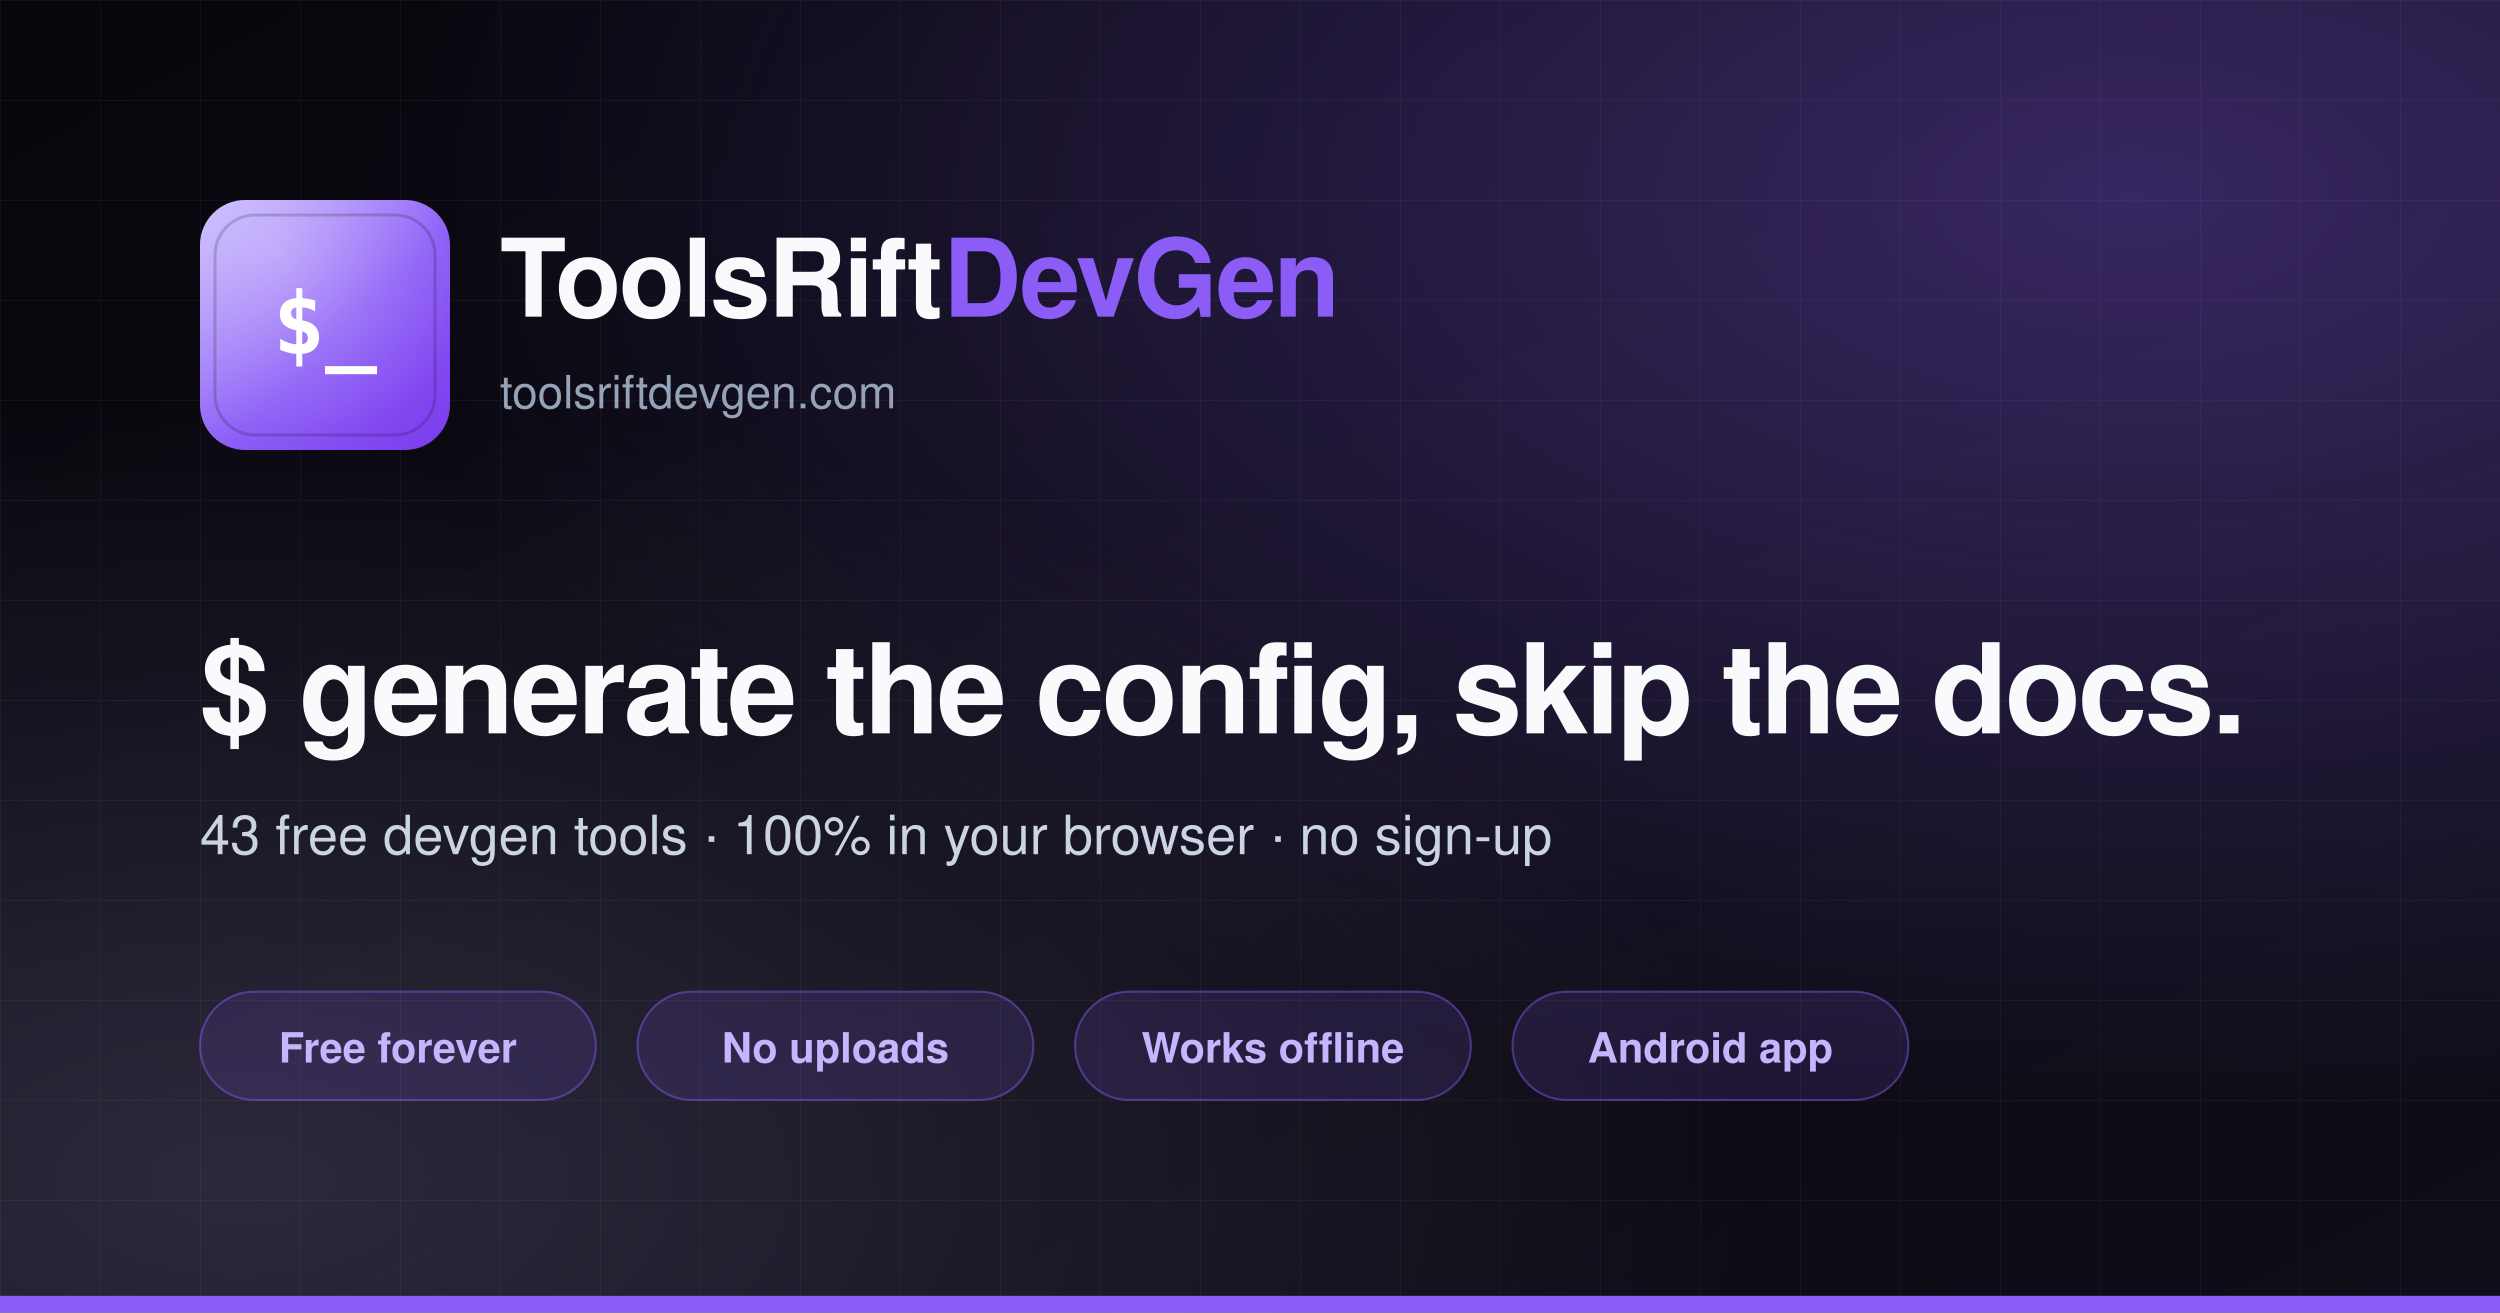
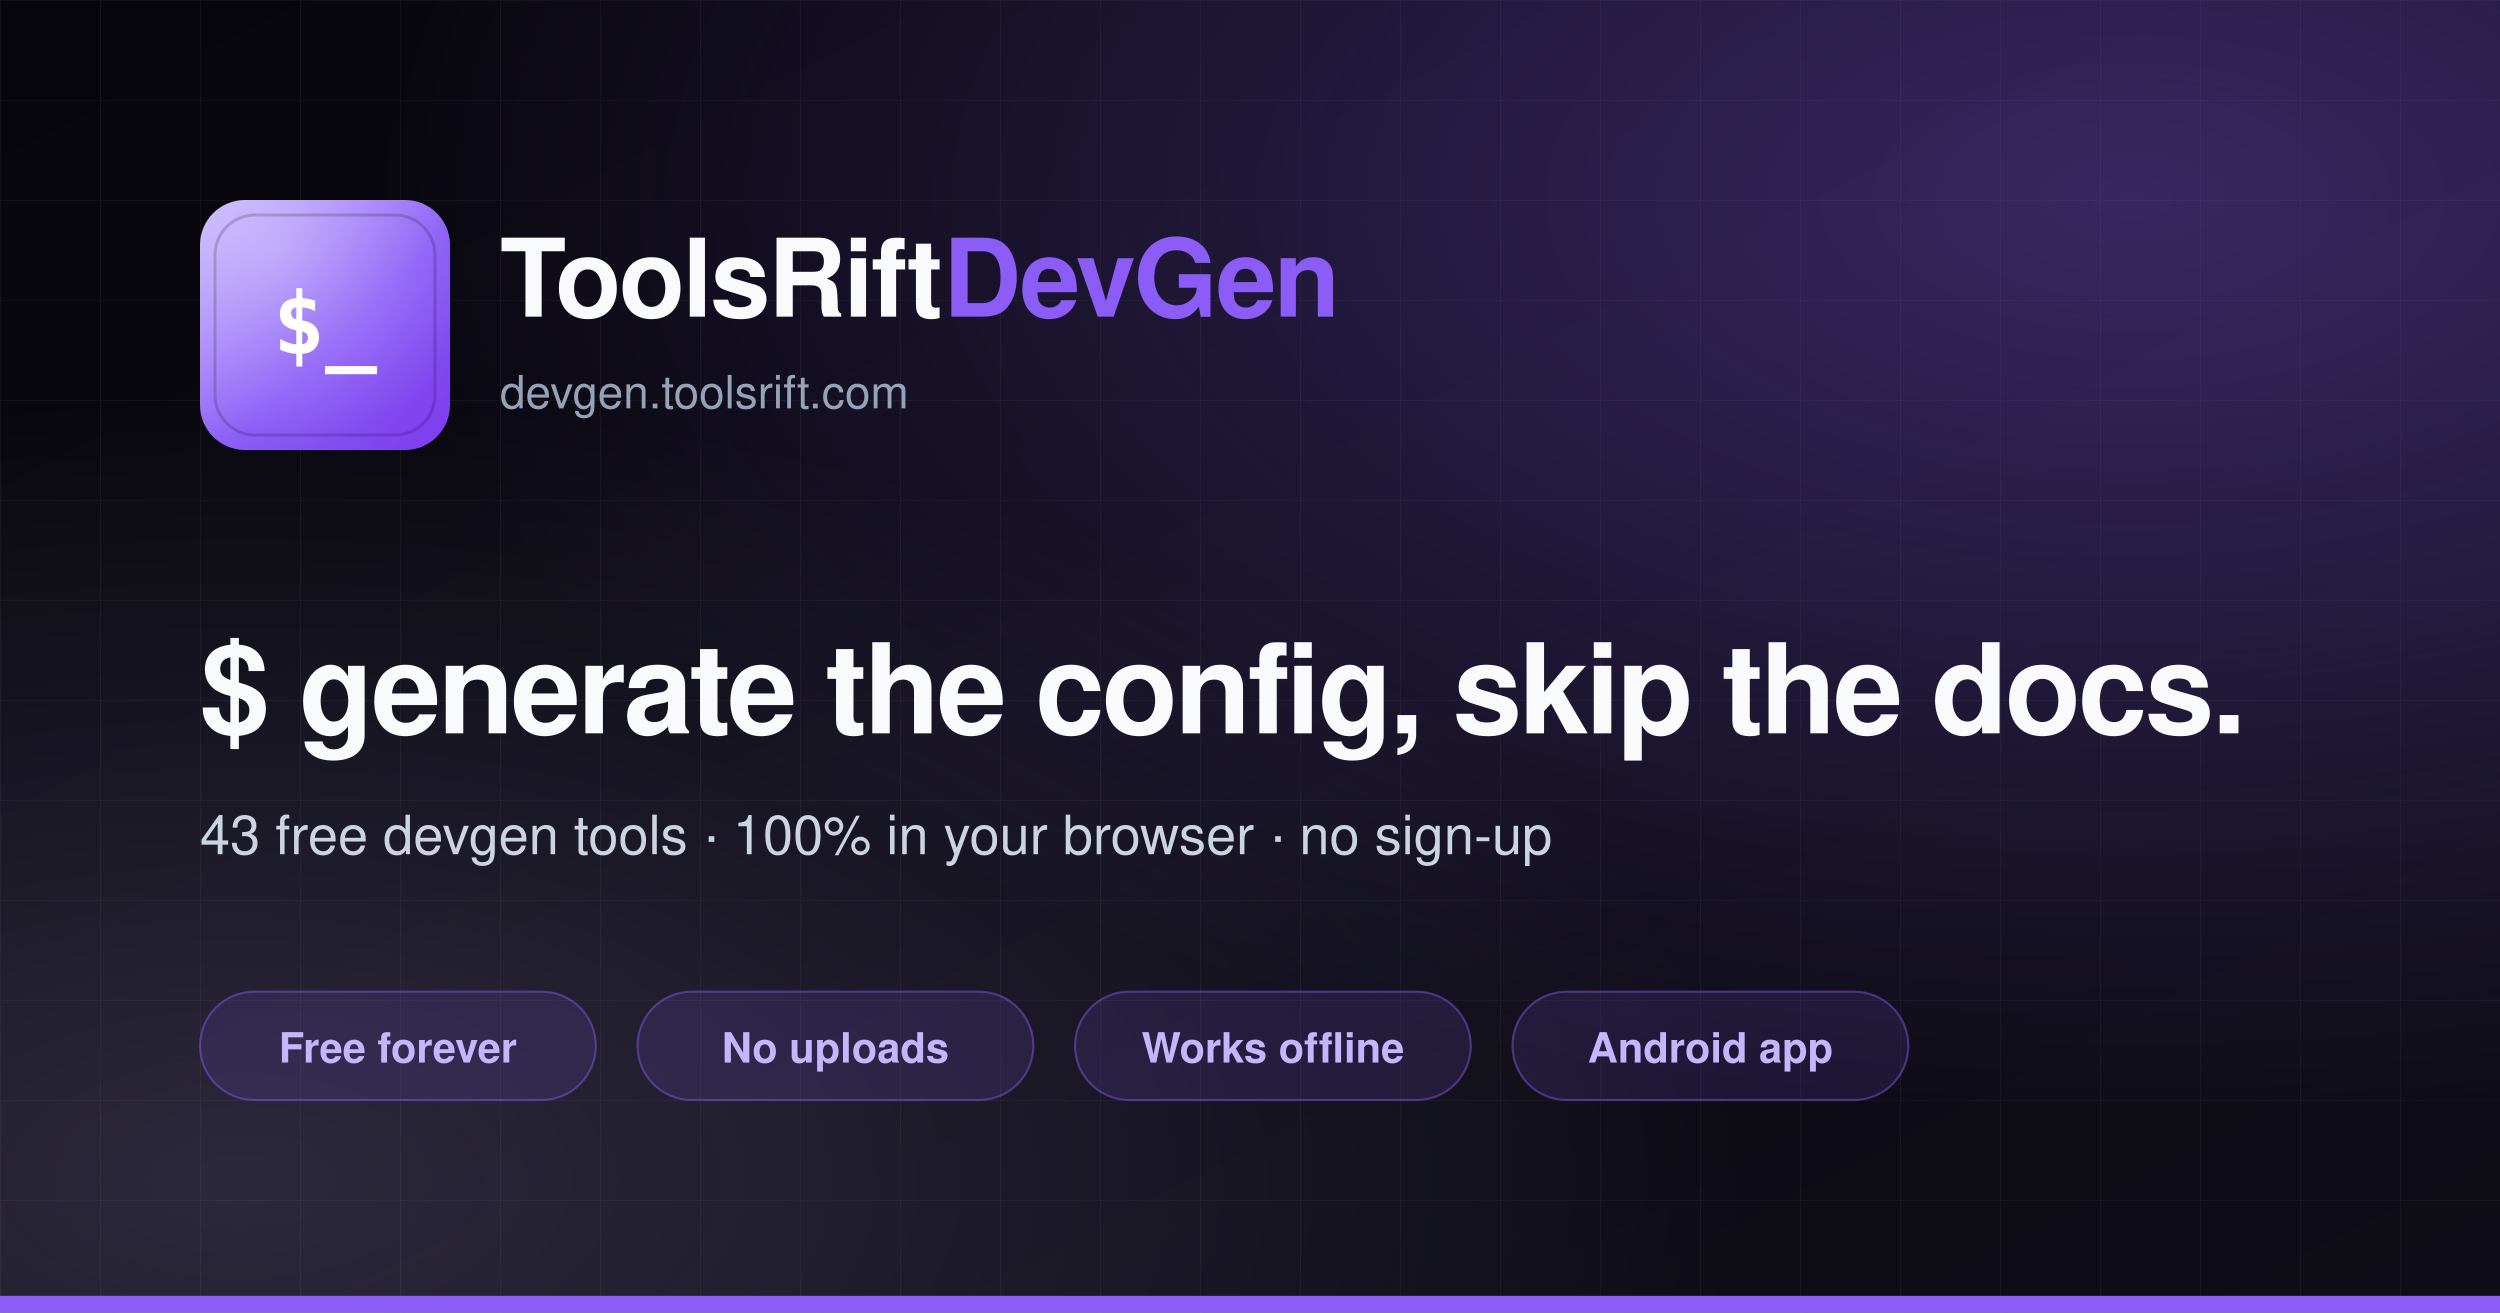
<svg xmlns="http://www.w3.org/2000/svg" viewBox="0 0 1200 630" width="1200" height="630">
  <defs>
    <linearGradient id="bg" x1="0" y1="0" x2="1" y2="1">
      <stop offset="0" stop-color="#07060C" />
      <stop offset="1" stop-color="#0F0E18" />
    </linearGradient>
    <radialGradient id="glow" cx="0.85" cy="0.15" r="0.7">
      <stop offset="0" stop-color="#8B5CF6" stop-opacity="0.35" />
      <stop offset="1" stop-color="#8B5CF6" stop-opacity="0" />
    </radialGradient>
    <radialGradient id="glow2" cx="0.1" cy="0.9" r="0.6">
      <stop offset="0" stop-color="#C4B5FD" stop-opacity="0.18" />
      <stop offset="1" stop-color="#C4B5FD" stop-opacity="0" />
    </radialGradient>
    <pattern id="grid" width="48" height="48" patternUnits="userSpaceOnUse">
      <path d="M48 0H0v48" fill="none" stroke="#fff" stroke-opacity="0.045" />
    </pattern>
  </defs>
  <rect width="1200" height="630" fill="url(#bg)" />
  <rect width="1200" height="630" fill="url(#grid)" />
  <rect width="1200" height="630" fill="url(#glow)" />
  <rect width="1200" height="630" fill="url(#glow2)" />
  <g transform="translate(96 96)">
    <defs>
      <linearGradient id="og-g" x1="0" y1="0" x2="1" y2="1">
        <stop offset="0" stop-color="#C4B5FD" />
        <stop offset="0.55" stop-color="#8B5CF6" />
        <stop offset="1" stop-color="#7C3AED" />
      </linearGradient>
      <radialGradient id="og-hl" cx="0.3" cy="0.2" r="0.8">
        <stop offset="0" stop-color="#fff" stop-opacity="0.28" />
        <stop offset="1" stop-color="#fff" stop-opacity="0" />
      </radialGradient>
      <clipPath id="og-c">
        <rect width="120" height="120" rx="21.6" />
      </clipPath>
    </defs>
    <g clip-path="url(#og-c)">
      <rect width="120" height="120" fill="url(#og-g)" />
      <rect width="120" height="120" fill="url(#og-hl)" />
      <rect x="7.2" y="7.2" width="105.6" height="105.6" rx="19.2" fill="none" stroke="#07060C" stroke-opacity="0.18" stroke-width="1.44" />
    </g>
    <g transform="translate(21.60 21.60) scale(0.768)" color="#ffffff">
      <text x="50" y="68" text-anchor="middle" font-family="Menlo, Consolas, monospace" font-weight="700" font-size="54" fill="currentColor">$_</text>
    </g>
  </g>
  <text x="240" y="152" font-family="Sora, 'Segoe UI', system-ui, -apple-system, Helvetica, Arial, sans-serif" font-weight="800" font-size="52" letter-spacing="-1.2" fill="#F8FAFC">ToolsRift<tspan fill="#8B5CF6"> DevGen</tspan>
  </text>
-   <text x="240" y="196" font-family="Sora, 'Segoe UI', system-ui, -apple-system, Helvetica, Arial, sans-serif" font-weight="500" font-size="22" fill="#94A3B8">toolsriftdevgen.com</text>
+   <text x="240" y="196" font-family="Sora, 'Segoe UI', system-ui, -apple-system, Helvetica, Arial, sans-serif" font-weight="500" font-size="22" fill="#94A3B8">devgen.toolsrift.com</text>
  <text x="96" y="352" font-family="Sora, 'Segoe UI', system-ui, -apple-system, Helvetica, Arial, sans-serif" font-weight="800" font-size="60" letter-spacing="-1.5" fill="#F8FAFC">$ generate the config, skip the docs.</text>
  <text x="96" y="410" font-family="Sora, 'Segoe UI', system-ui, -apple-system, Helvetica, Arial, sans-serif" font-weight="500" font-size="26" fill="#CBD5E1">43 free devgen tools · 100% in your browser · no sign-up</text>
  <g transform="translate(96 476)">
    <rect x="0" y="0" width="190" height="52" rx="26" fill="#8B5CF6" fill-opacity="0.14" stroke="#8B5CF6" stroke-opacity="0.45" />
    <text x="95" y="34" text-anchor="middle" font-family="Sora, 'Segoe UI', system-ui, -apple-system, Helvetica, Arial, sans-serif" font-weight="700" font-size="20" fill="#C4B5FD">Free forever</text>
    <rect x="210" y="0" width="190" height="52" rx="26" fill="#8B5CF6" fill-opacity="0.14" stroke="#8B5CF6" stroke-opacity="0.45" />
    <text x="305" y="34" text-anchor="middle" font-family="Sora, 'Segoe UI', system-ui, -apple-system, Helvetica, Arial, sans-serif" font-weight="700" font-size="20" fill="#C4B5FD">No uploads</text>
    <rect x="420" y="0" width="190" height="52" rx="26" fill="#8B5CF6" fill-opacity="0.14" stroke="#8B5CF6" stroke-opacity="0.45" />
    <text x="515" y="34" text-anchor="middle" font-family="Sora, 'Segoe UI', system-ui, -apple-system, Helvetica, Arial, sans-serif" font-weight="700" font-size="20" fill="#C4B5FD">Works offline</text>
    <rect x="630" y="0" width="190" height="52" rx="26" fill="#8B5CF6" fill-opacity="0.14" stroke="#8B5CF6" stroke-opacity="0.45" />
    <text x="725" y="34" text-anchor="middle" font-family="Sora, 'Segoe UI', system-ui, -apple-system, Helvetica, Arial, sans-serif" font-weight="700" font-size="20" fill="#C4B5FD">Android app</text>
  </g>
  <rect x="0" y="622" width="1200" height="8" fill="#8B5CF6" />
</svg>
